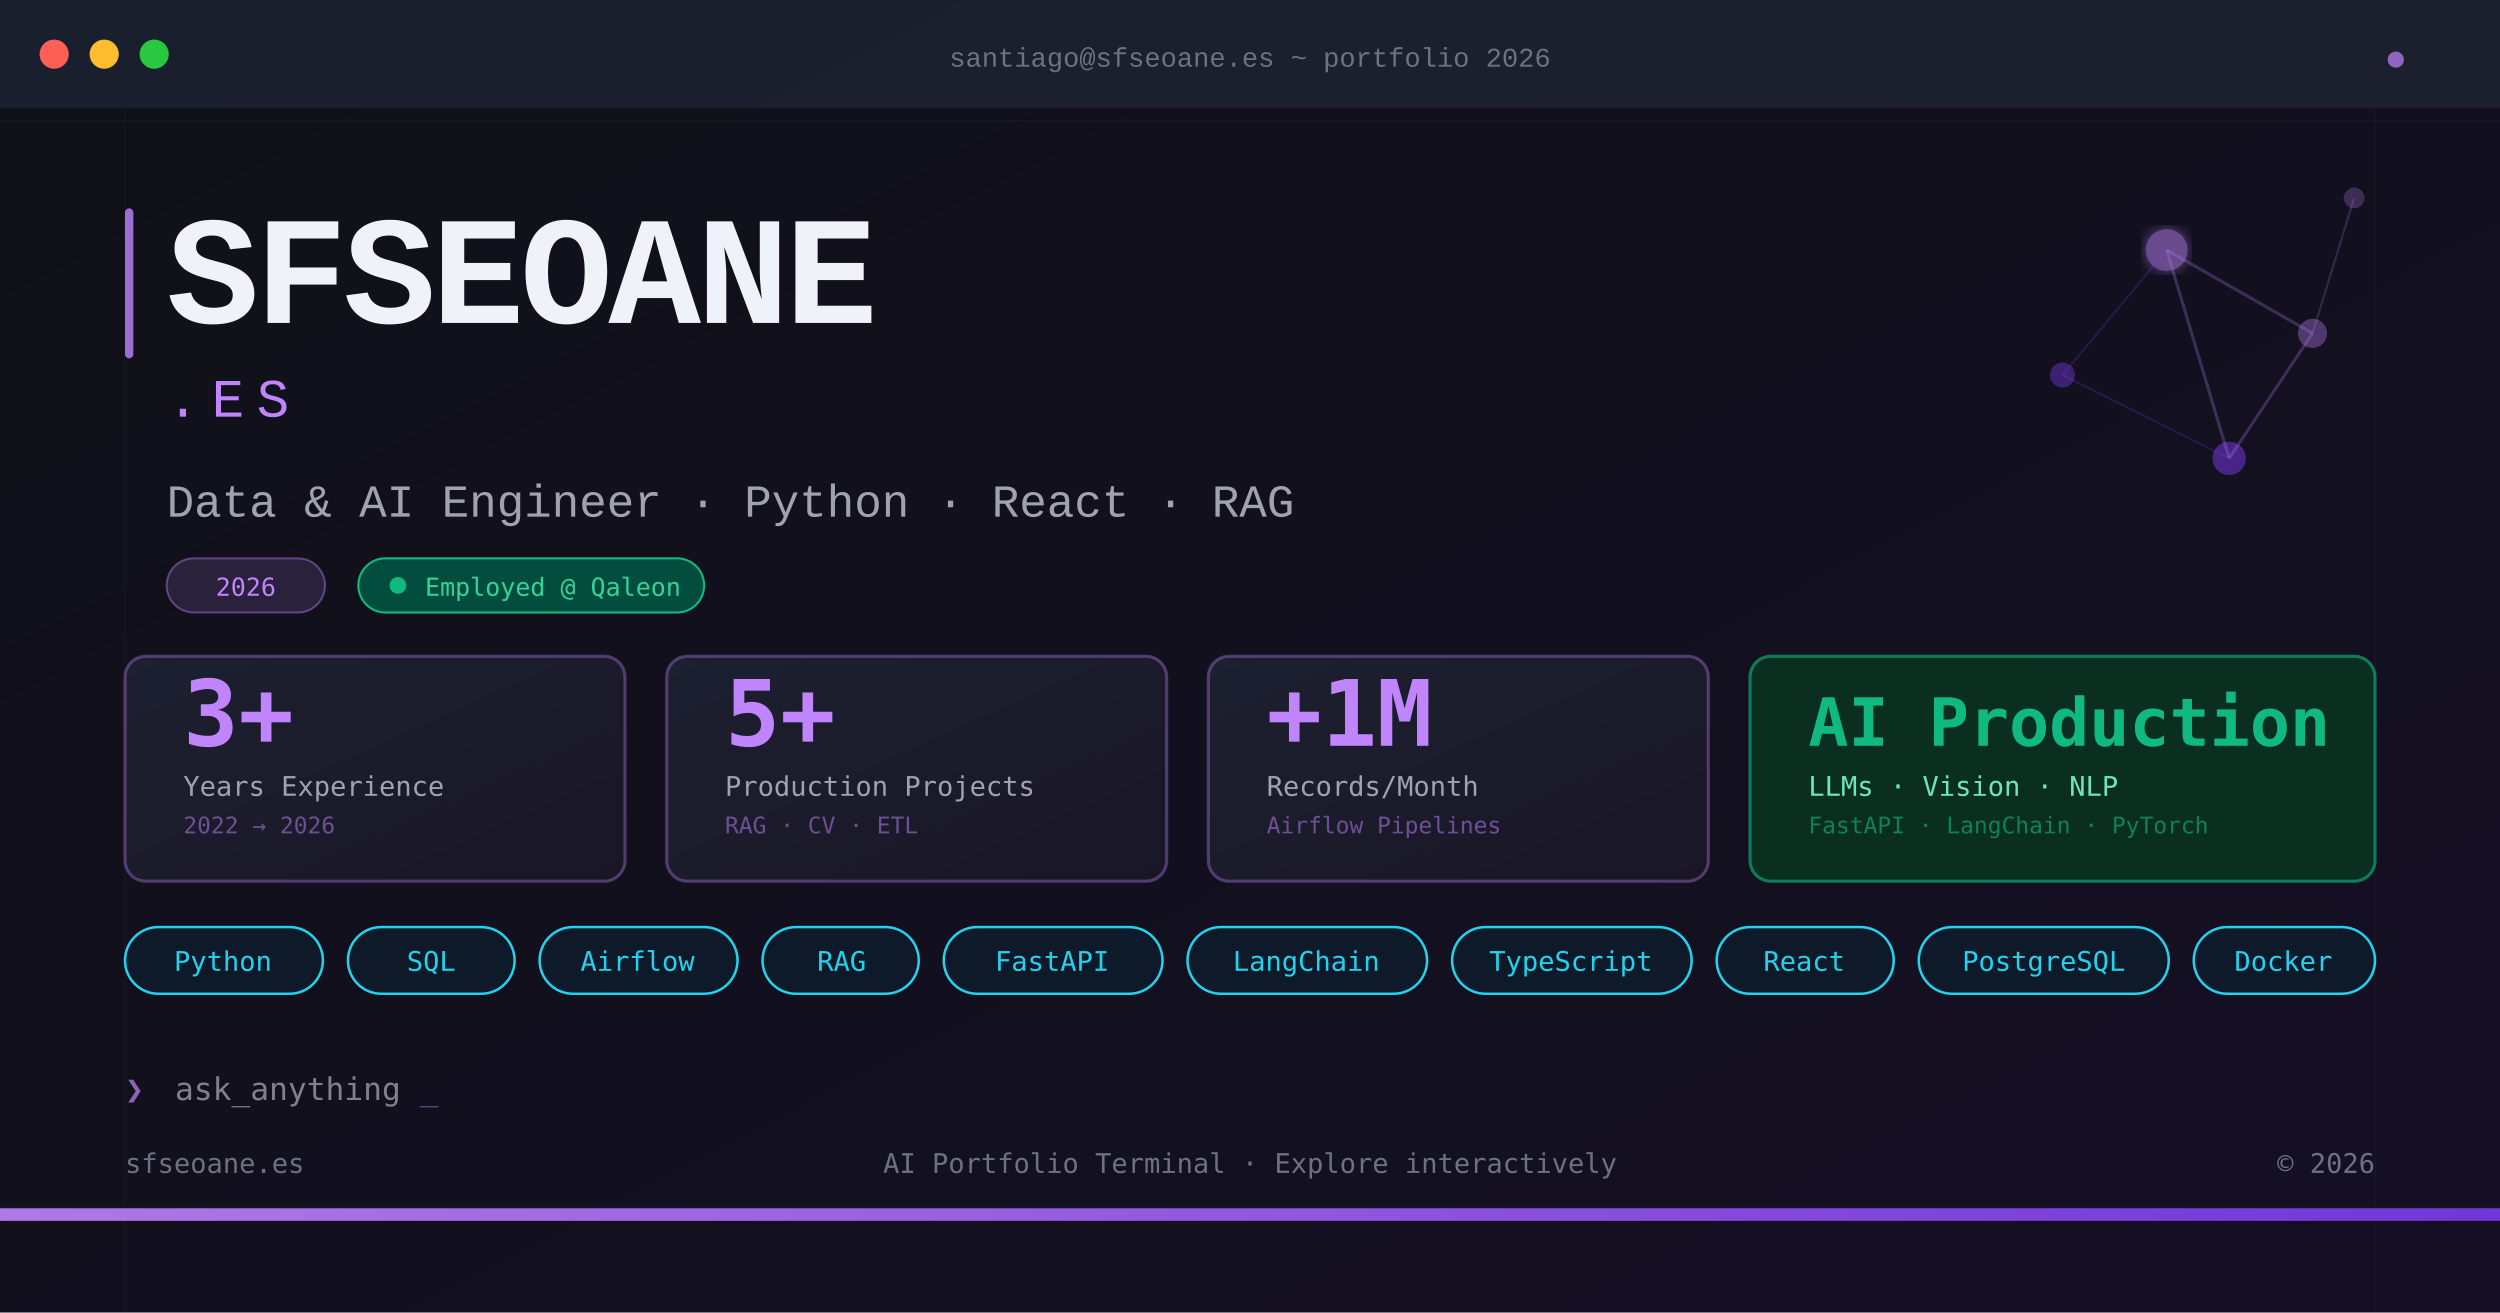
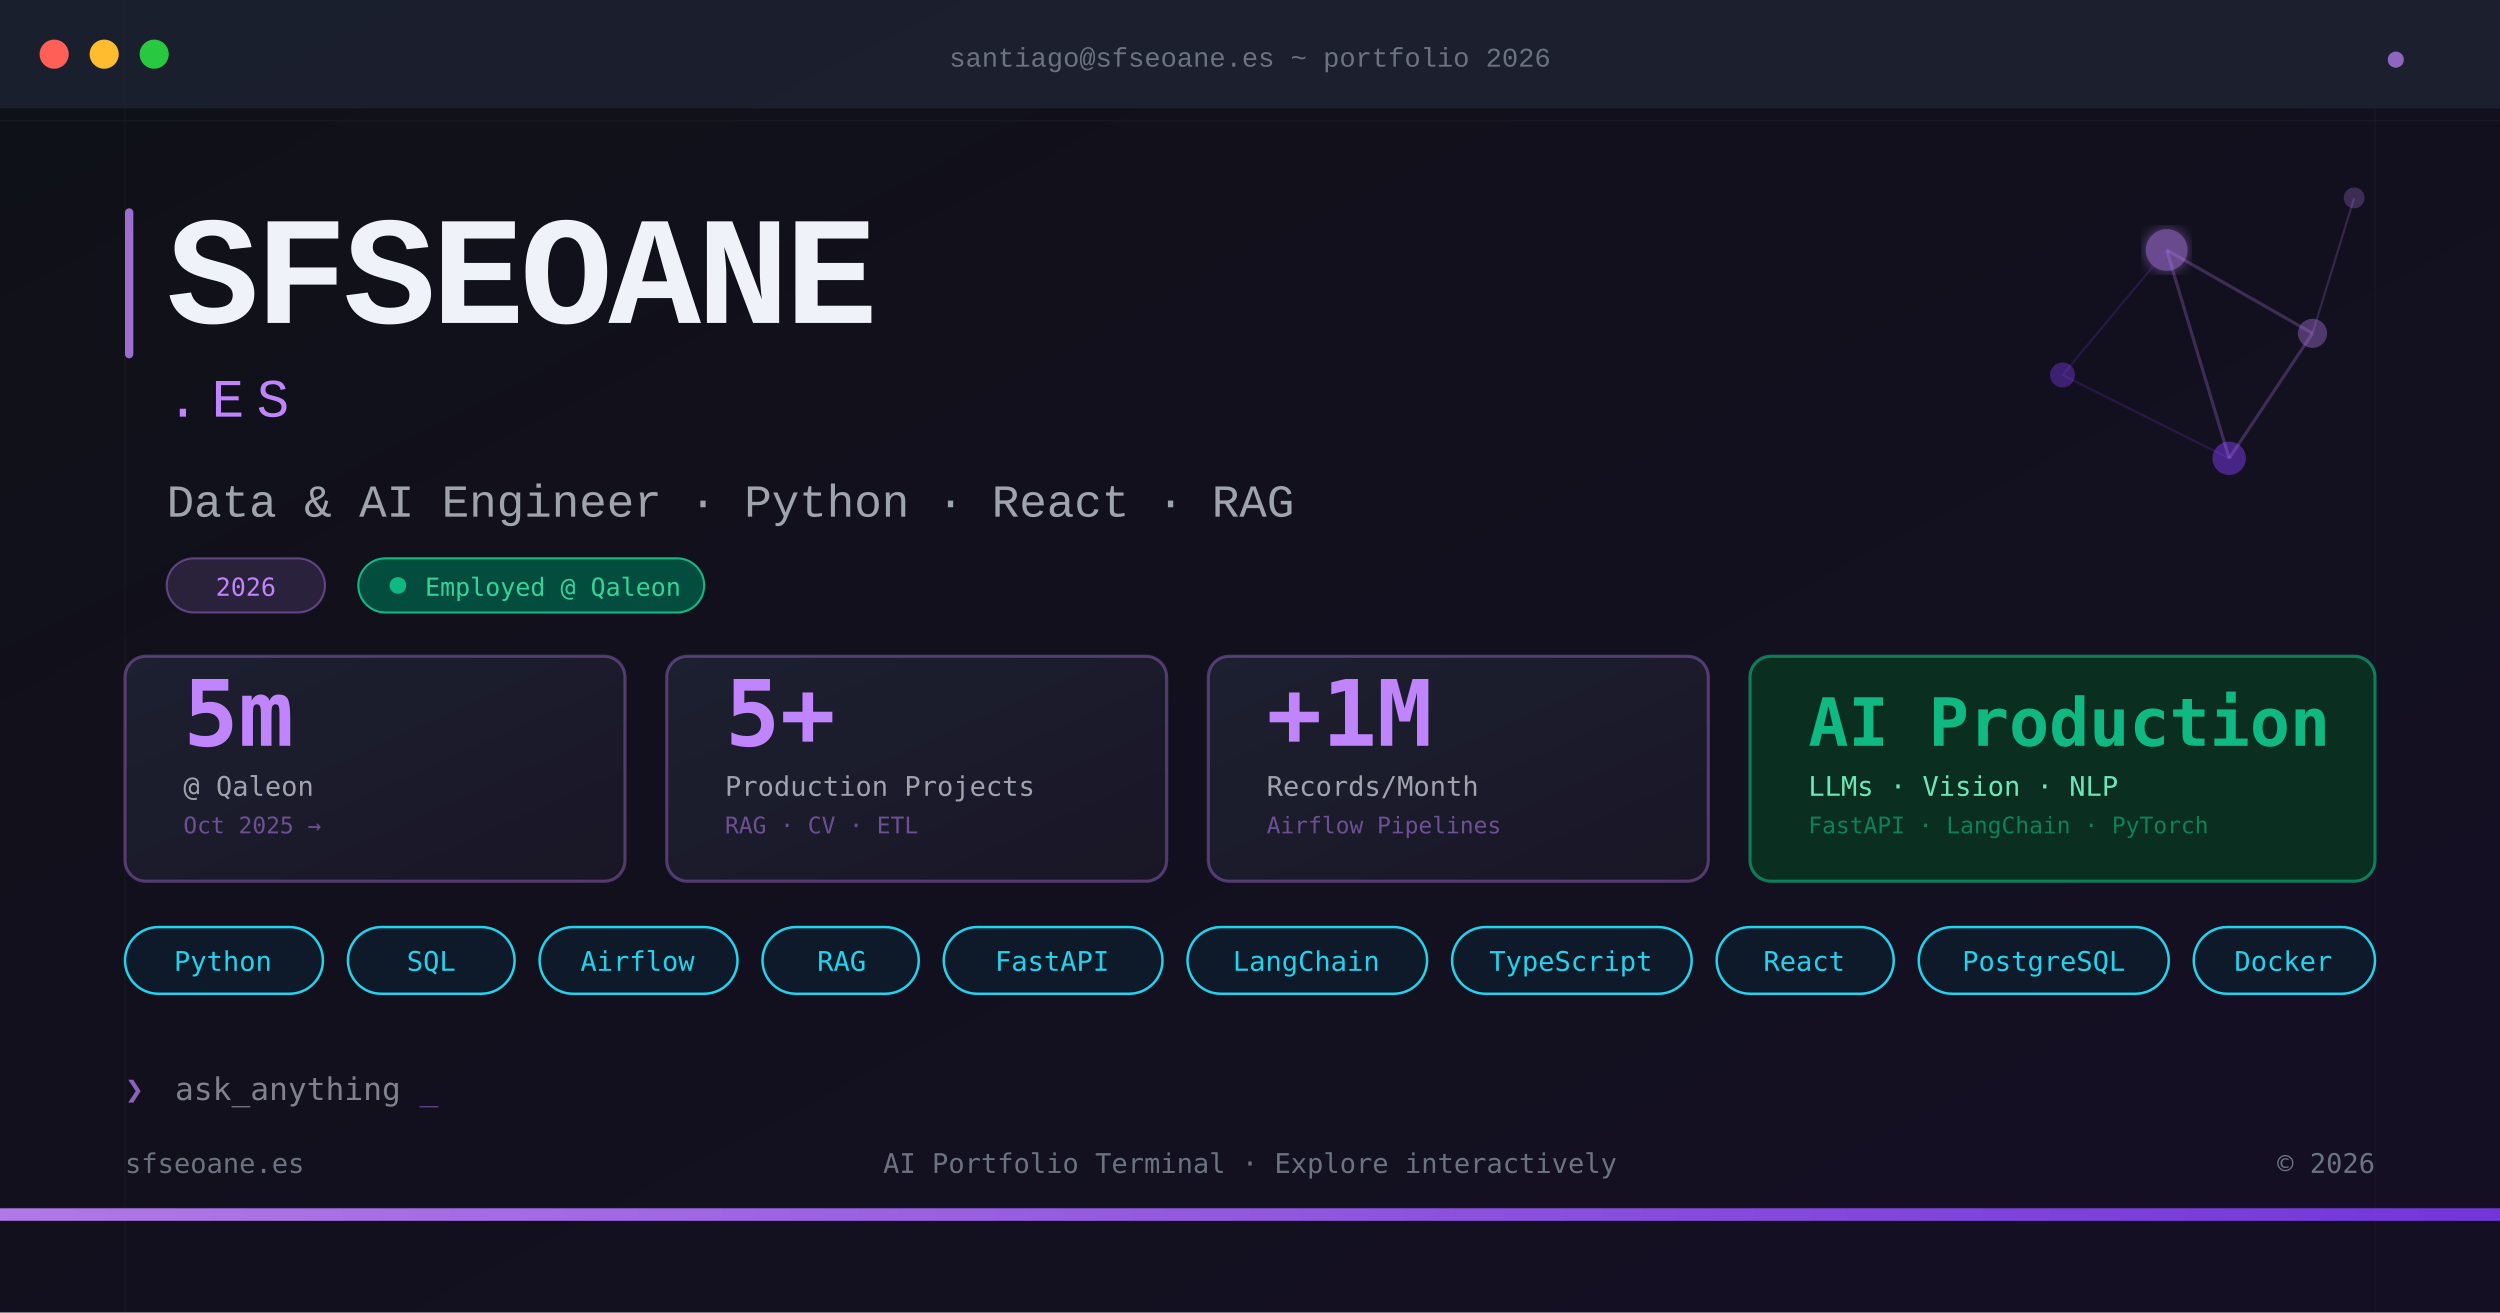
<svg xmlns="http://www.w3.org/2000/svg" width="1200" height="630" viewBox="0 0 1200 630">
  <defs>
    <linearGradient id="bg" x1="0" y1="0" x2="1" y2="1" gradientUnits="objectBoundingBox">
      <stop offset="0%" stop-color="#0f1117" />
      <stop offset="100%" stop-color="#150f24" />
    </linearGradient>
    <linearGradient id="pgGrad" x1="0%" y1="0%" x2="100%" y2="0%">
      <stop offset="0%" stop-color="#c084fc" />
      <stop offset="100%" stop-color="#7c3aed" />
    </linearGradient>
    <linearGradient id="cardBg" x1="0%" y1="0%" x2="100%" y2="100%">
      <stop offset="0%" stop-color="#1c2030" />
      <stop offset="100%" stop-color="#1a1626" />
    </linearGradient>
    <filter id="glow">
      <feGaussianBlur stdDeviation="3" result="blur" />
      <feComposite in="SourceGraphic" in2="blur" operator="over" />
    </filter>
  </defs>
  <rect width="1200" height="630" fill="url(#bg)" />
  <line x1="0" y1="58" x2="1200" y2="58" stroke="#ffffff" stroke-width="0.5" opacity="0.04" />
  <line x1="0" y1="580" x2="1200" y2="580" stroke="#c084fc" stroke-width="0.5" opacity="0.15" />
  <line x1="60" y1="0" x2="60" y2="630" stroke="#ffffff" stroke-width="0.5" opacity="0.03" />
  <line x1="1140" y1="0" x2="1140" y2="630" stroke="#ffffff" stroke-width="0.5" opacity="0.03" />
  <rect x="0" y="0" width="1200" height="52" fill="#1c2030" opacity="0.9" />
  <circle cx="26" cy="26" r="7" fill="#ff5f56" />
  <circle cx="50" cy="26" r="7" fill="#febc2e" />
  <circle cx="74" cy="26" r="7" fill="#28c840" />
  <text x="600" y="32" text-anchor="middle" font-family="monospace, 'Courier New'" font-size="13" fill="#6b7280">santiago@sfseoane.es ~ portfolio 2026</text>
  <text x="1150" y="32" text-anchor="middle" font-family="monospace" font-size="13" fill="#c084fc" opacity="0.7">●</text>
  <rect x="60" y="100" width="4" height="72" rx="2" fill="#c084fc" opacity="0.8" />
  <text x="80" y="155" font-family="monospace, 'Courier New'" font-size="74" font-weight="bold" letter-spacing="-2" fill="#eff2f8">SFSEOANE</text>
  <text x="80" y="200" font-family="monospace, 'Courier New'" font-size="26" fill="#c084fc" letter-spacing="6">.ES</text>
  <text x="80" y="248" font-family="monospace, 'Courier New'" font-size="22" fill="#9fa3ac">Data &amp; AI Engineer  ·  Python  ·  React  ·  RAG</text>
  <rect x="80" y="268" width="76" height="26" rx="13" fill="#c084fc" fill-opacity="0.15" stroke="#c084fc" stroke-width="1" stroke-opacity="0.4" />
  <text x="118" y="286" text-anchor="middle" font-family="monospace" font-size="12" fill="#c084fc">2026</text>
  <rect x="172" y="268" width="166" height="26" rx="13" fill="#034d3f" stroke="#10b981" stroke-width="1" />
  <circle cx="191" cy="281" r="4" fill="#10b981" />
  <text x="204" y="286" font-family="monospace" font-size="12" fill="#34d399">Employed @ Qaleon</text>
  <circle cx="1040" cy="120" r="10" fill="#c084fc" opacity="0.5" filter="url(#glow)" />
  <circle cx="1110" cy="160" r="7" fill="#c084fc" opacity="0.35" />
  <circle cx="1070" cy="220" r="8" fill="#7c3aed" opacity="0.5" />
  <circle cx="1130" cy="95" r="5" fill="#c084fc" opacity="0.25" />
  <circle cx="990" cy="180" r="6" fill="#7c3aed" opacity="0.4" />
  <line x1="1040" y1="120" x2="1110" y2="160" stroke="#c084fc" stroke-width="1.5" opacity="0.25" />
  <line x1="1040" y1="120" x2="1070" y2="220" stroke="#c084fc" stroke-width="1.5" opacity="0.25" />
  <line x1="1110" y1="160" x2="1070" y2="220" stroke="#c084fc" stroke-width="1.5" opacity="0.25" />
  <line x1="1040" y1="120" x2="990" y2="180" stroke="#7c3aed" stroke-width="1" opacity="0.2" />
  <line x1="1130" y1="95" x2="1110" y2="160" stroke="#c084fc" stroke-width="1" opacity="0.2" />
  <line x1="990" y1="180" x2="1070" y2="220" stroke="#7c3aed" stroke-width="1" opacity="0.2" />
  <rect x="60" y="315" width="240" height="108" rx="10" fill="url(#cardBg)" stroke="#c084fc" stroke-width="1.5" stroke-opacity="0.35" />
-   <text x="88" y="358" font-family="monospace" font-size="44" font-weight="bold" fill="#c084fc">3+</text>
-   <text x="88" y="382" font-family="monospace" font-size="13" fill="#9fa3ac">Years Experience</text>
-   <text x="88" y="400" font-family="monospace" font-size="11" fill="#c084fc" opacity="0.5">2022 → 2026</text>
+   <text x="88" y="358" font-family="monospace" font-size="44" font-weight="bold" fill="#c084fc">5m</text>
+   <text x="88" y="382" font-family="monospace" font-size="13" fill="#9fa3ac">@ Qaleon</text>
+   <text x="88" y="400" font-family="monospace" font-size="11" fill="#c084fc" opacity="0.5">Oct 2025 →</text>
  <rect x="320" y="315" width="240" height="108" rx="10" fill="url(#cardBg)" stroke="#c084fc" stroke-width="1.5" stroke-opacity="0.35" />
  <text x="348" y="358" font-family="monospace" font-size="44" font-weight="bold" fill="#c084fc">5+</text>
  <text x="348" y="382" font-family="monospace" font-size="13" fill="#9fa3ac">Production Projects</text>
  <text x="348" y="400" font-family="monospace" font-size="11" fill="#c084fc" opacity="0.5">RAG · CV · ETL</text>
  <rect x="580" y="315" width="240" height="108" rx="10" fill="url(#cardBg)" stroke="#c084fc" stroke-width="1.5" stroke-opacity="0.35" />
  <text x="608" y="358" font-family="monospace" font-size="44" font-weight="bold" fill="#c084fc">+1M</text>
  <text x="608" y="382" font-family="monospace" font-size="13" fill="#9fa3ac">Records/Month</text>
  <text x="608" y="400" font-family="monospace" font-size="11" fill="#c084fc" opacity="0.5">Airflow Pipelines</text>
  <rect x="840" y="315" width="300" height="108" rx="10" fill="#0a2e20" stroke="#10b981" stroke-width="1.5" stroke-opacity="0.6" />
  <text x="868" y="358" font-family="monospace" font-size="32" font-weight="bold" fill="#10b981">AI Production</text>
  <text x="868" y="382" font-family="monospace" font-size="13" fill="#6ee7b7">LLMs · Vision · NLP</text>
  <text x="868" y="400" font-family="monospace" font-size="11" fill="#10b981" opacity="0.6">FastAPI · LangChain · PyTorch</text>
  <rect x="60" y="445" width="95" height="32" rx="16" fill="#0e1a2a" stroke="#22d3ee" stroke-width="1.2" />
  <text x="107" y="466" text-anchor="middle" font-family="monospace" font-size="13" fill="#22d3ee">Python</text>
  <rect x="167" y="445" width="80" height="32" rx="16" fill="#0e1a2a" stroke="#22d3ee" stroke-width="1.2" />
  <text x="207" y="466" text-anchor="middle" font-family="monospace" font-size="13" fill="#22d3ee">SQL</text>
  <rect x="259" y="445" width="95" height="32" rx="16" fill="#0e1a2a" stroke="#22d3ee" stroke-width="1.2" />
  <text x="306" y="466" text-anchor="middle" font-family="monospace" font-size="13" fill="#22d3ee">Airflow</text>
  <rect x="366" y="445" width="75" height="32" rx="16" fill="#0e1a2a" stroke="#22d3ee" stroke-width="1.2" />
  <text x="404" y="466" text-anchor="middle" font-family="monospace" font-size="13" fill="#22d3ee">RAG</text>
  <rect x="453" y="445" width="105" height="32" rx="16" fill="#0e1a2a" stroke="#22d3ee" stroke-width="1.2" />
  <text x="505" y="466" text-anchor="middle" font-family="monospace" font-size="13" fill="#22d3ee">FastAPI</text>
  <rect x="570" y="445" width="115" height="32" rx="16" fill="#0e1a2a" stroke="#22d3ee" stroke-width="1.2" />
  <text x="627" y="466" text-anchor="middle" font-family="monospace" font-size="13" fill="#22d3ee">LangChain</text>
  <rect x="697" y="445" width="115" height="32" rx="16" fill="#0e1a2a" stroke="#22d3ee" stroke-width="1.2" />
  <text x="754" y="466" text-anchor="middle" font-family="monospace" font-size="13" fill="#22d3ee">TypeScript</text>
  <rect x="824" y="445" width="85" height="32" rx="16" fill="#0e1a2a" stroke="#22d3ee" stroke-width="1.2" />
  <text x="866" y="466" text-anchor="middle" font-family="monospace" font-size="13" fill="#22d3ee">React</text>
  <rect x="921" y="445" width="120" height="32" rx="16" fill="#0e1a2a" stroke="#22d3ee" stroke-width="1.2" />
  <text x="981" y="466" text-anchor="middle" font-family="monospace" font-size="13" fill="#22d3ee">PostgreSQL</text>
  <rect x="1053" y="445" width="87" height="32" rx="16" fill="#0e1a2a" stroke="#22d3ee" stroke-width="1.2" />
  <text x="1096" y="466" text-anchor="middle" font-family="monospace" font-size="13" fill="#22d3ee">Docker</text>
  <text x="60" y="528" font-family="monospace" font-size="15" fill="#c084fc" opacity="0.7">❯</text>
  <text x="84" y="528" font-family="monospace" font-size="15" fill="#eff2f8" opacity="0.5">ask_anything  <tspan fill="#c084fc" opacity="0.9">_</tspan>
  </text>
  <text x="60" y="563" font-family="monospace" font-size="13" fill="#6b7280">sfseoane.es</text>
  <text x="600" y="563" text-anchor="middle" font-family="monospace" font-size="13" fill="#6b7280">AI Portfolio Terminal · Explore interactively</text>
  <text x="1140" y="563" text-anchor="end" font-family="monospace" font-size="13" fill="#6b7280">© 2026</text>
  <rect x="0" y="580" width="1200" height="6" fill="url(#pgGrad)" opacity="0.9" />
</svg>
